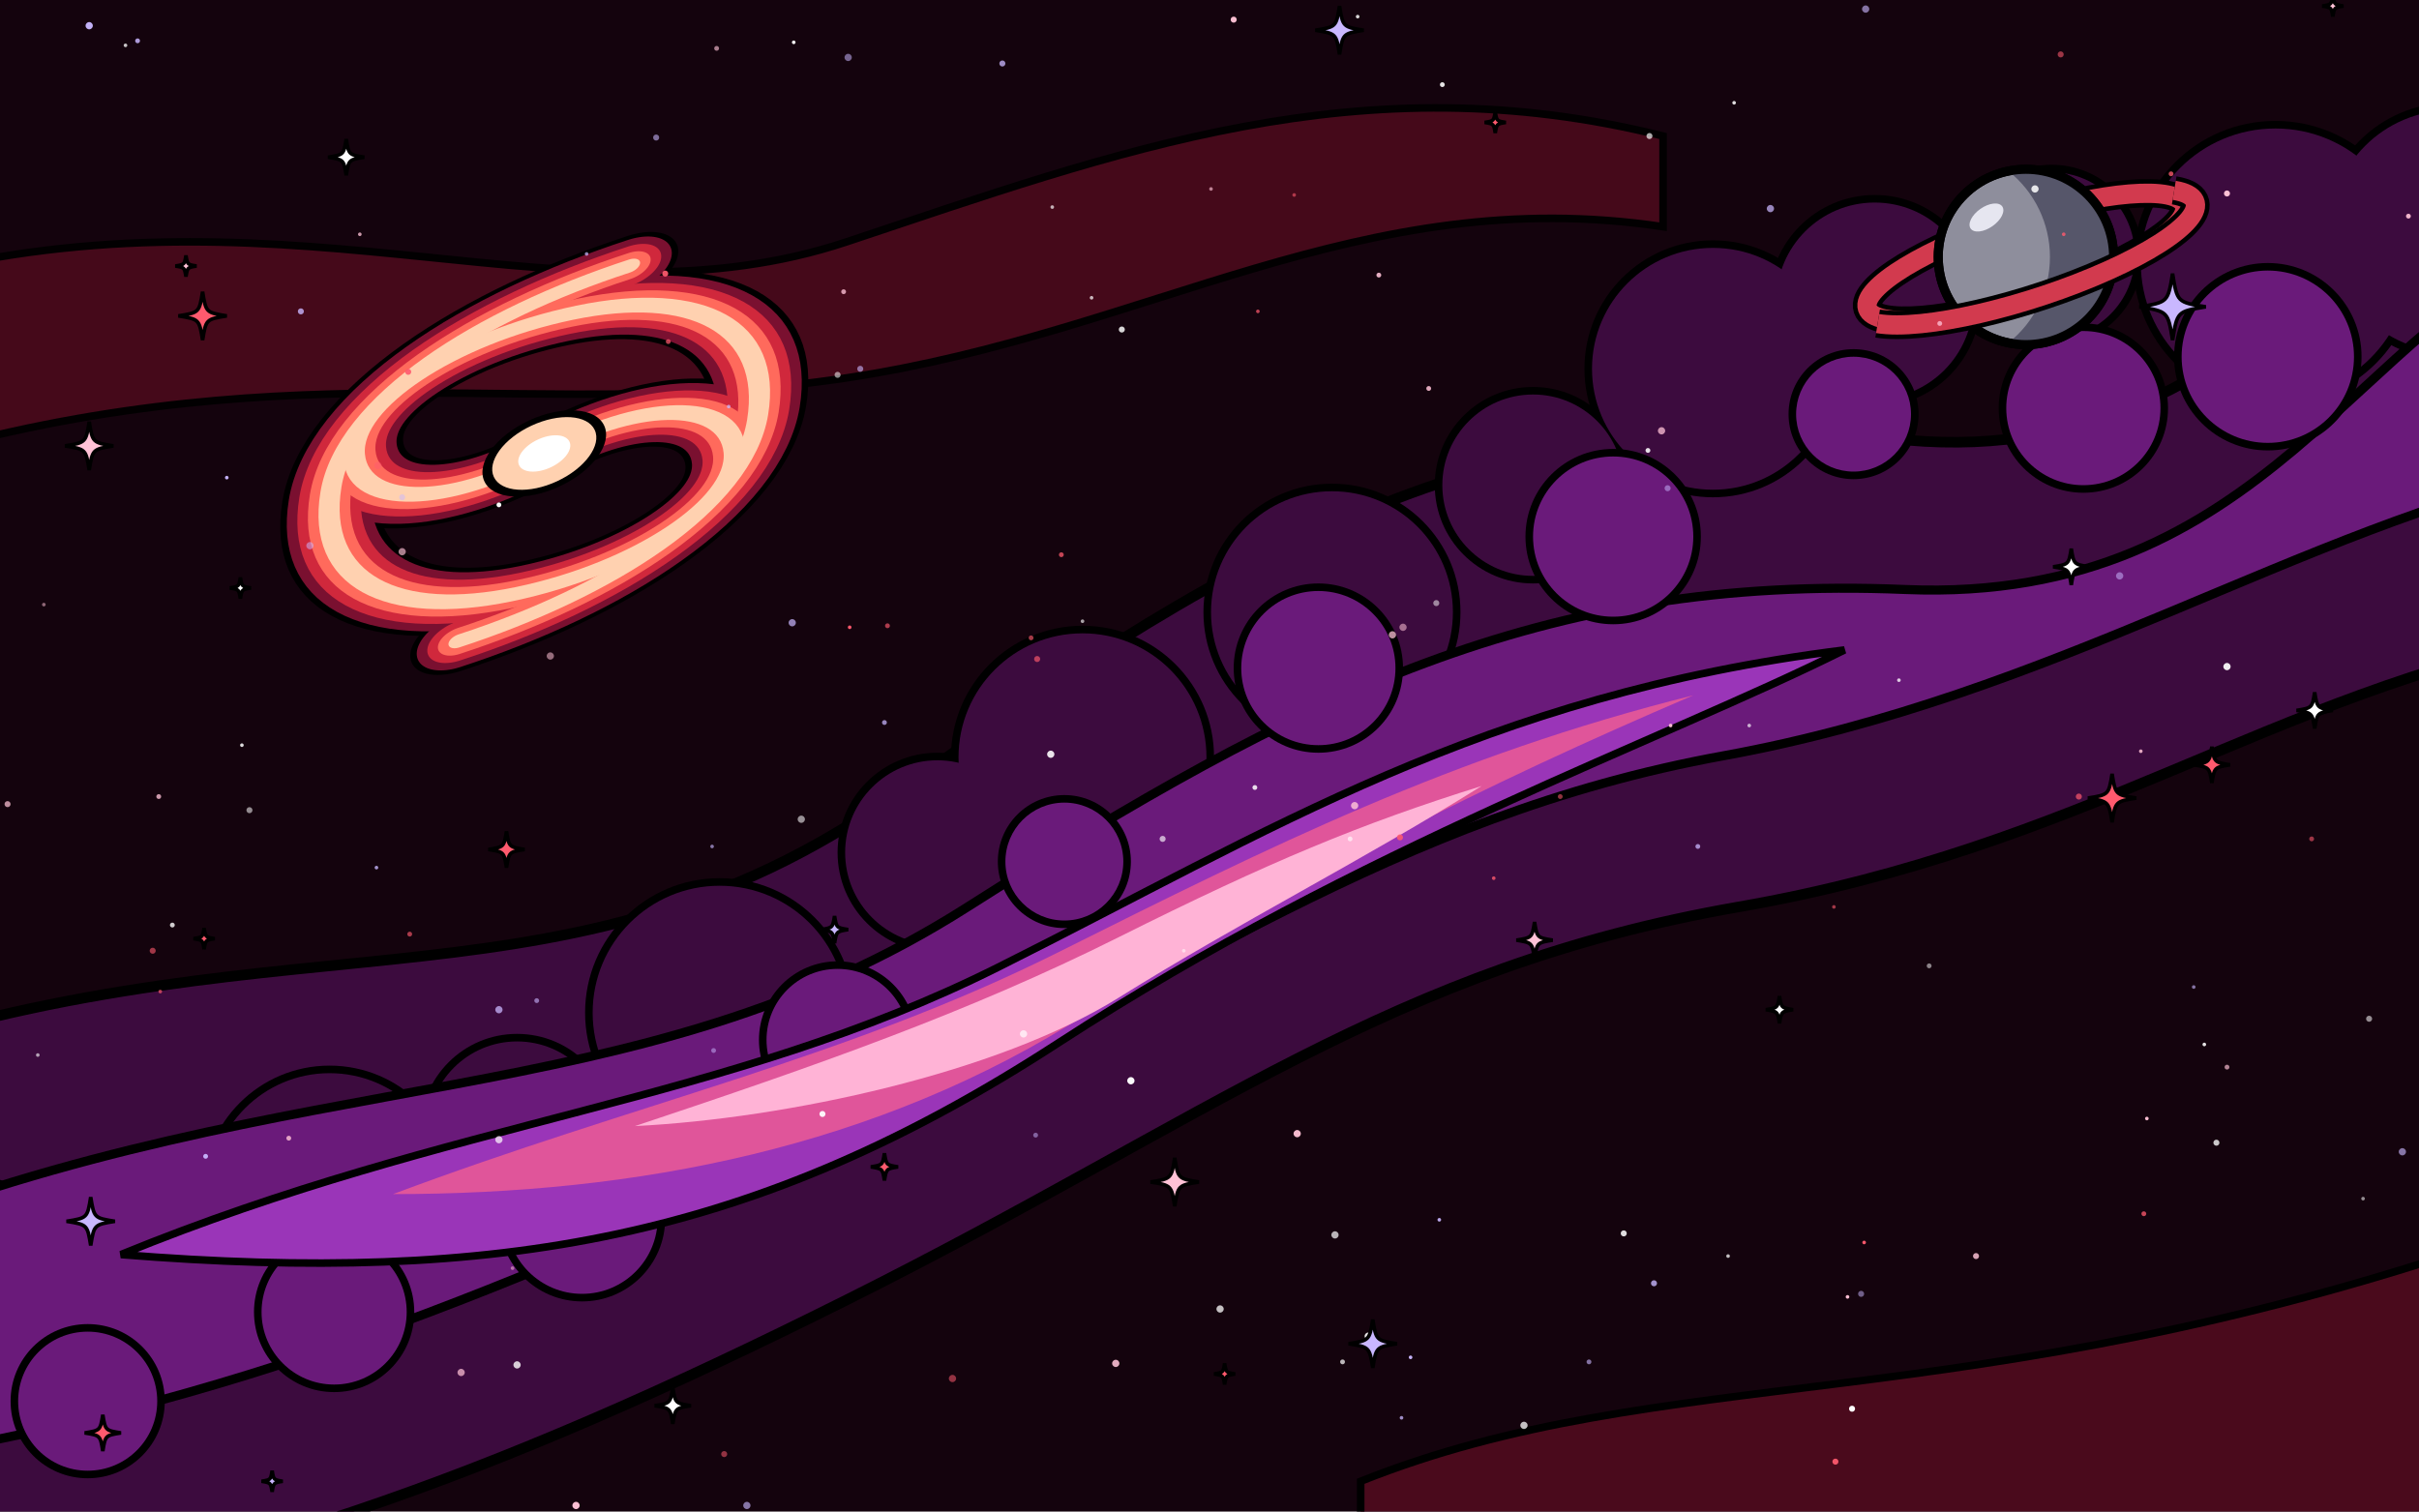
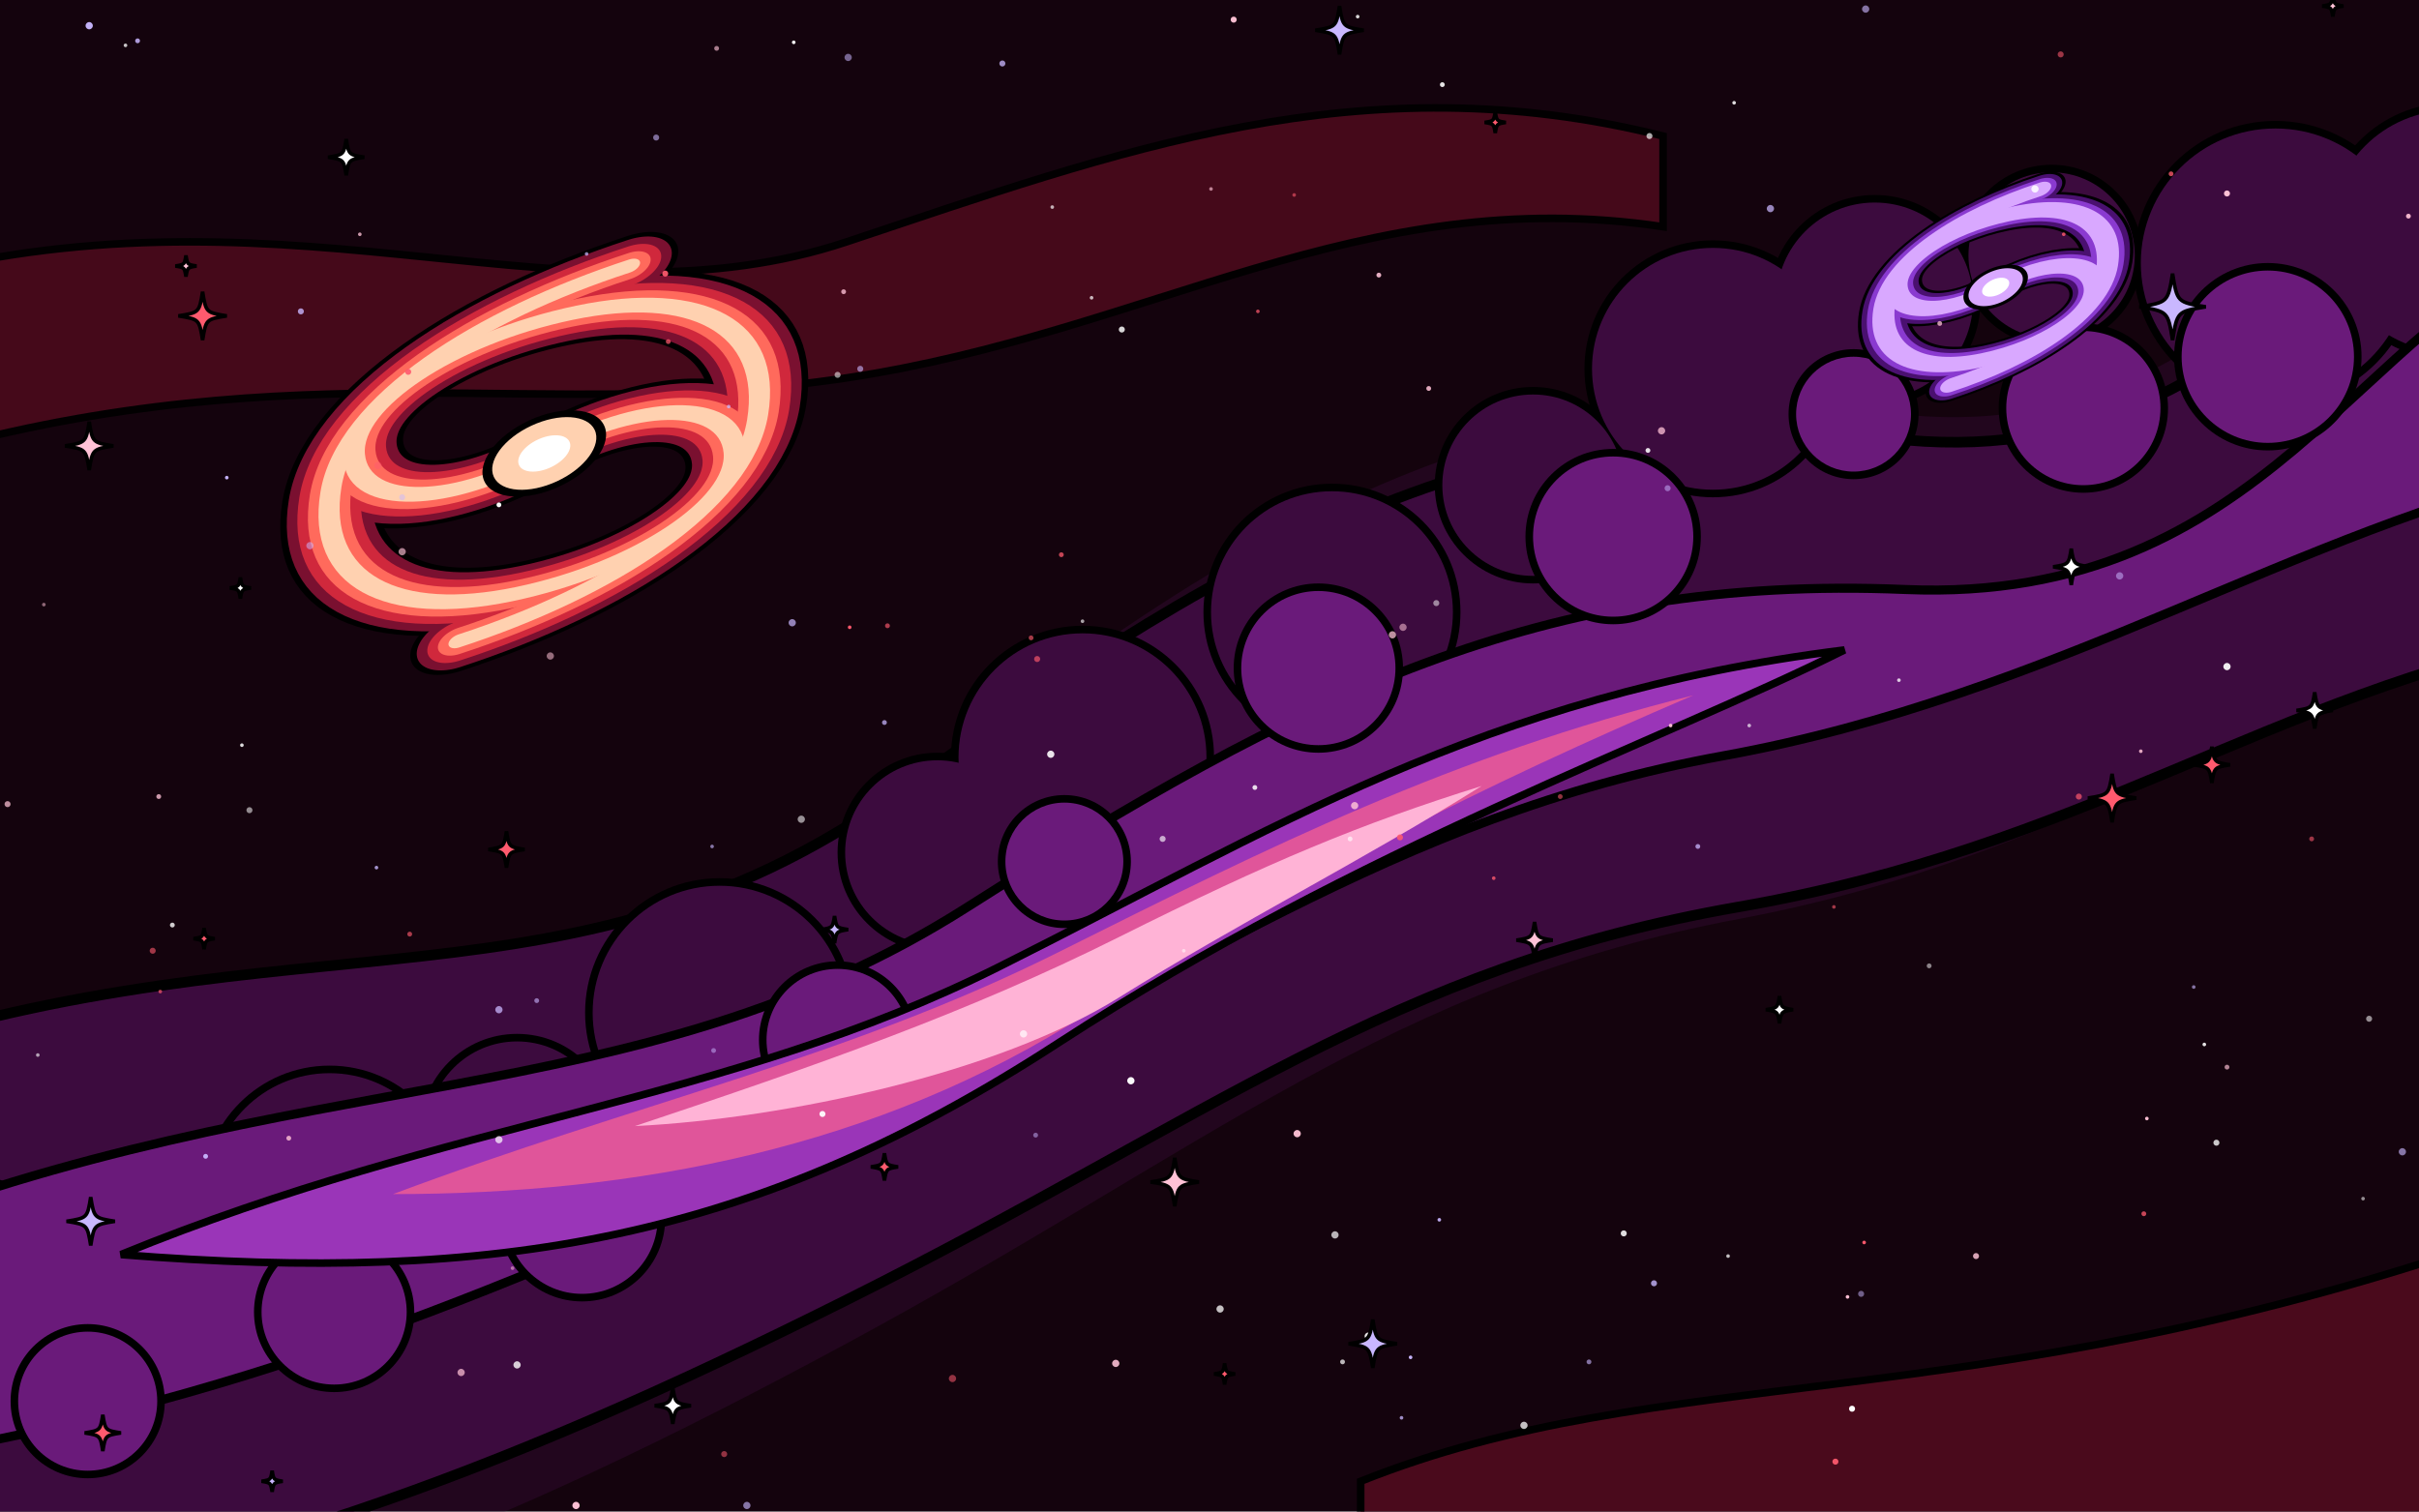
<svg xmlns="http://www.w3.org/2000/svg" viewBox="0 0 1600 1000" preserveAspectRatio="xMidYMid slice">
  <rect width="1600" height="1000" fill="#14030d" />
  <path d="M-50 180C200 120 380 220 560 160S900 40 1100 90L1100 150C900 120 760 220 560 250S200 230-50 300Z" fill="#4a0a1c" stroke="#000" stroke-width="5" opacity=".9" />
  <path d="M900 980C1100 900 1300 940 1650 820L1650 1050L900 1050Z" fill="#4a0a1c" stroke="#000" stroke-width="5" />
+   <path d="M-100 700C200 600 380 680 600 520S1000 260 1250 290S1600 80 1700 20L1700 420C1500 460 1380 560 1150 600S800 740 560 860S150 1040-100 1080Z" transform="translate(0 -40) scale(1 1.08)" fill="#3c0b3e" opacity=".35" />
  <path d="M-100 700C200 600 380 680 600 520S1000 260 1250 290S1600 80 1700 20L1700 420C1500 460 1380 560 1150 600S800 740 560 860S150 1040-100 1080Z" fill="#3c0b3e" stroke="#000" stroke-width="7" />
  <circle cx="-24" cy="859" r="82" fill="#000" />
  <circle cx="136" cy="821" r="64" fill="#000" />
  <circle cx="218" cy="789" r="84" fill="#000" />
  <circle cx="342" cy="748" r="64" fill="#000" />
  <circle cx="476" cy="670" r="89" fill="#000" />
  <circle cx="620" cy="564" r="66" fill="#000" />
  <circle cx="716" cy="501" r="87" fill="#000" />
  <circle cx="881" cy="405" r="85" fill="#000" />
  <circle cx="1014" cy="321" r="65" fill="#000" />
  <circle cx="1133" cy="244" r="85" fill="#000" />
  <circle cx="1240" cy="199" r="70" fill="#000" />
  <circle cx="1357" cy="169" r="60" fill="#000" />
  <circle cx="1505" cy="174" r="94" fill="#000" />
  <circle cx="1621" cy="153" r="85" fill="#000" />
  <circle cx="-24" cy="859" r="77" fill="#3c0b3e" />
  <circle cx="136" cy="821" r="59" fill="#3c0b3e" />
  <circle cx="218" cy="789" r="79" fill="#3c0b3e" />
  <circle cx="342" cy="748" r="59" fill="#3c0b3e" />
  <circle cx="476" cy="670" r="84" fill="#3c0b3e" />
  <circle cx="620" cy="564" r="61" fill="#3c0b3e" />
  <circle cx="716" cy="501" r="82" fill="#3c0b3e" />
  <circle cx="881" cy="405" r="80" fill="#3c0b3e" />
  <circle cx="1014" cy="321" r="60" fill="#3c0b3e" />
  <circle cx="1133" cy="244" r="80" fill="#3c0b3e" />
  <circle cx="1240" cy="199" r="65" fill="#3c0b3e" />
  <circle cx="1357" cy="169" r="55" fill="#3c0b3e" />
  <circle cx="1505" cy="174" r="89" fill="#3c0b3e" />
  <circle cx="1621" cy="153" r="80" fill="#3c0b3e" />
  <path d="M-100 820C200 700 420 740 640 600S1020 380 1260 390S1560 210 1700 160L1700 310C1520 350 1360 460 1140 500S780 650 560 750S160 930-100 970Z" fill="#6a1a7a" stroke="#000" stroke-width="6" />
  <circle cx="58" cy="927" r="51" fill="#000" />
  <circle cx="221" cy="868" r="53" fill="#000" />
  <circle cx="385" cy="806" r="55" fill="#000" />
  <circle cx="554" cy="688" r="52" fill="#000" />
  <circle cx="704" cy="570" r="44" fill="#000" />
  <circle cx="872" cy="442" r="56" fill="#000" />
  <circle cx="1067" cy="355" r="58" fill="#000" />
  <circle cx="1226" cy="274" r="43" fill="#000" />
  <circle cx="1378" cy="270" r="56" fill="#000" />
  <circle cx="1500" cy="236" r="62" fill="#000" />
  <circle cx="58" cy="927" r="46" fill="#6a1a7a" />
  <circle cx="221" cy="868" r="48" fill="#6a1a7a" />
  <circle cx="385" cy="806" r="50" fill="#6a1a7a" />
  <circle cx="554" cy="688" r="47" fill="#6a1a7a" />
  <circle cx="704" cy="570" r="39" fill="#6a1a7a" />
  <circle cx="872" cy="442" r="51" fill="#6a1a7a" />
  <circle cx="1067" cy="355" r="53" fill="#6a1a7a" />
  <circle cx="1226" cy="274" r="38" fill="#6a1a7a" />
  <circle cx="1378" cy="270" r="51" fill="#6a1a7a" />
  <circle cx="1500" cy="236" r="57" fill="#6a1a7a" />
  <path d="M80 830C300 740 480 730 660 640S980 460 1220 430C1100 490 900 560 700 690S330 850 80 830Z" fill="#9a35b8" stroke="#000" stroke-width="5" />
  <path d="M260 790C420 730 560 700 700 630S960 500 1120 460C980 520 860 580 720 670S420 790 260 790Z" fill="#e0559a" />
  <path d="M420 745C540 705 640 670 740 620S900 545 980 520C900 570 820 610 740 660S520 740 420 745Z" fill="#ffb3d6" />
  <g transform="translate(360 300) rotate(-25) scale(1.15 0.6325)">
    <path d="M0 0C-60 10-110-30-100-80S-20-150 50-120S150-20 120 60S0 160-90 140" fill="none" stroke="#000" stroke-width="60" stroke-linecap="round" />
    <path d="M0 0C60-10 110 30 100 80S20 150-50 120S-150 20-120-60S0-160 90-140" fill="none" stroke="#000" stroke-width="60" stroke-linecap="round" />
    <path d="M0 0C60-10 110 30 100 80S20 150-50 120S-150 20-120-60S0-160 90-140" fill="none" stroke="#7a1030" stroke-width="52" stroke-linecap="round" />
    <path d="M0 0C-60 10-110-30-100-80S-20-150 50-120S150-20 120 60S0 160-90 140" fill="none" stroke="#7a1030" stroke-width="52" stroke-linecap="round" />
    <path d="M0 0C60-10 110 30 100 80S20 150-50 120S-150 20-120-60S0-160 90-140" fill="none" stroke="#d0283c" stroke-width="39" stroke-linecap="round" />
    <path d="M0 0C-60 10-110-30-100-80S-20-150 50-120S150-20 120 60S0 160-90 140" fill="none" stroke="#d0283c" stroke-width="39" stroke-linecap="round" />
    <path d="M0 0C60-10 110 30 100 80S20 150-50 120S-150 20-120-60S0-160 90-140" fill="none" stroke="#ff6a5c" stroke-width="26" stroke-linecap="round" />
    <path d="M0 0C-60 10-110-30-100-80S-20-150 50-120S150-20 120 60S0 160-90 140" fill="none" stroke="#ff6a5c" stroke-width="26" stroke-linecap="round" />
    <path d="M0 0C60-10 110 30 100 80S20 150-50 120S-150 20-120-60S0-160 90-140" fill="none" stroke="#ffd1b0" stroke-width="13" stroke-linecap="round" />
    <path d="M0 0C-60 10-110-30-100-80S-20-150 50-120S150-20 120 60S0 160-90 140" fill="none" stroke="#ffd1b0" stroke-width="13" stroke-linecap="round" />
    <circle r="38" fill="#000" />
    <circle r="32" fill="#ffd1b0" />
    <circle r="16" fill="#fff" />
  </g>
-   <g transform="translate(1340 170)">
-     <ellipse rx="110.2" ry="26.1" transform="rotate(-18)" fill="none" stroke="#000" stroke-width="18.76" />
-     <ellipse rx="110.2" ry="26.1" transform="rotate(-18)" fill="none" stroke="#d23a4e" stroke-width="12.76" />
-     <circle r="58" fill="#8e8e9c" stroke="#000" stroke-width="6" />
-     <path d="M-11.6 -56.84A58 58 0 0 1 58 0A58 58 0 0 1 -11.6 56.84A72.5 72.5 0 0 0 -11.6 -56.84Z" fill="#56566a" />
-     <circle r="58" fill="none" stroke="#000" stroke-width="6" />
-     <ellipse cx="-26.1" cy="-26.1" rx="12.76" ry="6.96" transform="rotate(-35 -26.1 -26.1)" fill="#e6e6f0" />
-     <path d="M-106.894 11.6A110.2 26.1 0 0 0 106.894 -11.6" transform="rotate(-18)" fill="none" stroke="#000" stroke-width="18.76" />
-     <path d="M-106.894 11.6A110.2 26.1 0 0 0 106.894 -11.6" transform="rotate(-18)" fill="none" stroke="#d23a4e" stroke-width="12.76" />
+   <g transform="translate(1320 190) rotate(-25) scale(0.6 0.33)">
+     <path d="M0 0C-60 10-110-30-100-80S-20-150 50-120S150-20 120 60S0 160-90 140" fill="none" stroke="#000" stroke-width="60" stroke-linecap="round" />
+     <path d="M0 0C60-10 110 30 100 80S20 150-50 120S-150 20-120-60S0-160 90-140" fill="none" stroke="#000" stroke-width="60" stroke-linecap="round" />
+     <path d="M0 0C60-10 110 30 100 80S20 150-50 120S-150 20-120-60S0-160 90-140" fill="none" stroke="#4a1070" stroke-width="52" stroke-linecap="round" />
+     <path d="M0 0C-60 10-110-30-100-80S-20-150 50-120S150-20 120 60S0 160-90 140" fill="none" stroke="#4a1070" stroke-width="52" stroke-linecap="round" />
+     <path d="M0 0C60-10 110 30 100 80S20 150-50 120S-150 20-120-60S0-160 90-140" fill="none" stroke="#8a3ad0" stroke-width="39" stroke-linecap="round" />
+     <path d="M0 0C-60 10-110-30-100-80S-20-150 50-120S150-20 120 60S0 160-90 140" fill="none" stroke="#8a3ad0" stroke-width="39" stroke-linecap="round" />
+     <path d="M0 0C60-10 110 30 100 80S20 150-50 120S-150 20-120-60S0-160 90-140" fill="none" stroke="#d9a8ff" stroke-width="26" stroke-linecap="round" />
+     <path d="M0 0C-60 10-110-30-100-80S-20-150 50-120S150-20 120 60S0 160-90 140" fill="none" stroke="#d9a8ff" stroke-width="26" stroke-linecap="round" />
+     <circle r="38" fill="#000" />
+     <circle r="32" fill="#d9a8ff" />
+     <circle r="16" fill="#fff" />
  </g>
  <circle cx="1418" cy="803" r="1.6" fill="#ff5a6e" opacity="0.76" />
  <circle cx="1051" cy="901" r="1.6" fill="#c9b7ff" opacity="0.61" />
  <circle cx="988" cy="581" r="1.2" fill="#ff5a6e" opacity="0.79" />
  <circle cx="912" cy="182" r="1.6" fill="#ffc2d6" opacity="0.89" />
  <circle cx="888" cy="901" r="1.6" fill="#ffffff" opacity="0.71" />
  <circle cx="952" cy="807" r="1.2" fill="#c9b7ff" opacity="0.91" />
  <circle cx="1032" cy="527" r="1.6" fill="#ff5a6e" opacity="0.56" />
  <circle cx="482" cy="269" r="1.2" fill="#c9b7ff" opacity="0.76" />
  <circle cx="1363" cy="36" r="2" fill="#ff5a6e" opacity="0.58" />
  <circle cx="896" cy="533" r="2.4" fill="#ffc2d6" opacity="0.83" />
  <circle cx="474" cy="32" r="1.6" fill="#ffc2d6" opacity="0.63" />
  <circle cx="1094" cy="849" r="2" fill="#c9b7ff" opacity="0.79" />
  <circle cx="569" cy="244" r="2" fill="#c9b7ff" opacity="0.60" />
  <circle cx="561" cy="38" r="2.4" fill="#c9b7ff" opacity="0.54" />
  <circle cx="1213" cy="600" r="1.2" fill="#ff5a6e" opacity="0.60" />
  <circle cx="769" cy="555" r="2" fill="#ffffff" opacity="0.64" />
  <circle cx="696" cy="137" r="1.2" fill="#ffffff" opacity="0.68" />
  <circle cx="250" cy="308" r="2.4" fill="#ff5a6e" opacity="0.52" />
  <circle cx="205" cy="361" r="2.4" fill="#c9b7ff" opacity="0.52" />
  <circle cx="856" cy="129" r="1.2" fill="#ff5a6e" opacity="0.58" />
  <circle cx="1420" cy="740" r="1.2" fill="#ffc2d6" opacity="0.96" />
  <circle cx="1091" cy="90" r="2" fill="#ffffff" opacity="0.67" />
  <circle cx="1283" cy="214" r="1.6" fill="#ffc2d6" opacity="0.76" />
  <circle cx="1473" cy="441" r="2.4" fill="#ffffff" opacity="0.92" />
  <circle cx="1436" cy="115" r="1.6" fill="#ff5a6e" opacity="0.77" />
  <circle cx="479" cy="962" r="2" fill="#ff5a6e" opacity="0.54" />
  <circle cx="83" cy="30" r="1.2" fill="#ffffff" opacity="0.76" />
  <circle cx="434" cy="91" r="2" fill="#c9b7ff" opacity="0.58" />
  <circle cx="1567" cy="674" r="2" fill="#ffffff" opacity="0.55" />
  <circle cx="494" cy="996" r="2.4" fill="#c9b7ff" opacity="0.63" />
  <circle cx="1256" cy="450" r="1.2" fill="#ffffff" opacity="0.77" />
  <circle cx="442" cy="226" r="1.6" fill="#ff5a6e" opacity="0.71" />
  <circle cx="1589" cy="762" r="2.4" fill="#c9b7ff" opacity="0.63" />
  <circle cx="738" cy="902" r="2.4" fill="#ffc2d6" opacity="0.88" />
  <circle cx="1143" cy="831" r="1.2" fill="#ffffff" opacity="0.74" />
  <circle cx="801" cy="125" r="1.2" fill="#ffc2d6" opacity="0.65" />
  <circle cx="1416" cy="497" r="1.2" fill="#ffc2d6" opacity="0.85" />
  <circle cx="1458" cy="691" r="1.2" fill="#ffffff" opacity="0.89" />
  <circle cx="1090" cy="298" r="1.6" fill="#ffffff" opacity="0.87" />
  <circle cx="685" cy="751" r="1.6" fill="#c9b7ff" opacity="0.51" />
  <circle cx="150" cy="316" r="1.2" fill="#c9b7ff" opacity="0.95" />
  <circle cx="1451" cy="653" r="1.2" fill="#c9b7ff" opacity="0.62" />
  <circle cx="816" cy="13" r="2" fill="#ffc2d6" opacity="0.97" />
  <circle cx="1307" cy="831" r="2" fill="#ffc2d6" opacity="0.83" />
  <circle cx="945" cy="257" r="1.6" fill="#ffc2d6" opacity="0.86" />
  <circle cx="954" cy="56" r="1.6" fill="#ffffff" opacity="0.89" />
  <circle cx="1402" cy="381" r="2.4" fill="#c9b7ff" opacity="0.53" />
  <circle cx="1375" cy="527" r="2" fill="#ff5a6e" opacity="0.69" />
  <circle cx="199" cy="206" r="2" fill="#c9b7ff" opacity="0.79" />
  <circle cx="1225" cy="932" r="2" fill="#ffffff" opacity="0.99" />
  <circle cx="716" cy="411" r="1.2" fill="#ffffff" opacity="0.63" />
  <circle cx="5" cy="532" r="2" fill="#ffc2d6" opacity="0.72" />
  <circle cx="898" cy="11" r="1.2" fill="#ffffff" opacity="0.83" />
  <circle cx="1529" cy="555" r="1.6" fill="#ff5a6e" opacity="0.58" />
  <circle cx="25" cy="698" r="1.2" fill="#ffffff" opacity="0.62" />
  <circle cx="905" cy="884" r="2.4" fill="#ffffff" opacity="0.90" />
  <circle cx="1365" cy="155" r="1.2" fill="#ff5a6e" opacity="0.81" />
  <circle cx="830" cy="521" r="1.6" fill="#ffffff" opacity="0.85" />
  <circle cx="682" cy="422" r="1.6" fill="#ff5a6e" opacity="0.64" />
  <circle cx="926" cy="554" r="2" fill="#ff5a6e" opacity="0.87" />
  <circle cx="339" cy="839" r="1.2" fill="#ffc2d6" opacity="0.52" />
  <circle cx="191" cy="753" r="1.6" fill="#ffc2d6" opacity="0.81" />
  <circle cx="160" cy="493" r="1.2" fill="#ffffff" opacity="0.85" />
  <circle cx="921" cy="420" r="2.4" fill="#ffc2d6" opacity="0.74" />
  <circle cx="1346" cy="125" r="2.4" fill="#ffffff" opacity="0.85" />
  <circle cx="1231" cy="856" r="2" fill="#c9b7ff" opacity="0.51" />
  <circle cx="1473" cy="706" r="1.6" fill="#ffc2d6" opacity="0.67" />
  <circle cx="686" cy="436" r="2" fill="#ff5a6e" opacity="0.66" />
  <circle cx="558" cy="193" r="1.6" fill="#ffc2d6" opacity="0.78" />
  <circle cx="1008" cy="943" r="2.4" fill="#ffffff" opacity="0.75" />
  <circle cx="883" cy="817" r="2.4" fill="#ffffff" opacity="0.70" />
  <circle cx="630" cy="912" r="2.4" fill="#ff5a6e" opacity="0.54" />
  <circle cx="388" cy="168" r="1.2" fill="#c9b7ff" opacity="0.72" />
  <circle cx="858" cy="750" r="2.4" fill="#ffc2d6" opacity="0.95" />
  <circle cx="893" cy="555" r="1.6" fill="#ffffff" opacity="0.62" />
  <circle cx="695" cy="499" r="2.4" fill="#ffffff" opacity="0.89" />
  <circle cx="305" cy="908" r="2.4" fill="#ffc2d6" opacity="0.72" />
  <circle cx="330" cy="754" r="2.4" fill="#ffffff" opacity="0.70" />
  <circle cx="355" cy="662" r="1.6" fill="#c9b7ff" opacity="0.60" />
  <circle cx="59" cy="17" r="2.4" fill="#c9b7ff" opacity="0.96" />
  <circle cx="807" cy="866" r="2.4" fill="#ffffff" opacity="0.75" />
  <circle cx="783" cy="629" r="1.2" fill="#ffffff" opacity="0.53" />
  <circle cx="1276" cy="639" r="1.6" fill="#ffffff" opacity="0.51" />
  <circle cx="1123" cy="560" r="1.6" fill="#c9b7ff" opacity="0.74" />
  <circle cx="663" cy="42" r="2" fill="#c9b7ff" opacity="0.76" />
  <circle cx="238" cy="155" r="1.2" fill="#ffc2d6" opacity="0.78" />
  <circle cx="472" cy="695" r="1.6" fill="#c9b7ff" opacity="0.50" />
  <circle cx="1147" cy="68" r="1.2" fill="#ffffff" opacity="0.86" />
  <circle cx="105" cy="527" r="1.6" fill="#ffc2d6" opacity="0.78" />
  <circle cx="91" cy="27" r="1.6" fill="#c9b7ff" opacity="0.84" />
  <circle cx="1593" cy="143" r="1.6" fill="#ffc2d6" opacity="0.92" />
  <circle cx="927" cy="938" r="1.2" fill="#c9b7ff" opacity="0.76" />
  <circle cx="271" cy="618" r="1.6" fill="#ff5a6e" opacity="0.64" />
  <circle cx="1234" cy="6" r="2.4" fill="#c9b7ff" opacity="0.62" />
  <circle cx="1074" cy="816" r="2" fill="#ffffff" opacity="0.86" />
  <circle cx="742" cy="218" r="2" fill="#ffffff" opacity="0.83" />
  <circle cx="1473" cy="128" r="2" fill="#ffc2d6" opacity="0.99" />
  <circle cx="29" cy="400" r="1.2" fill="#ffc2d6" opacity="0.52" />
  <circle cx="525" cy="28" r="1.2" fill="#ffffff" opacity="0.97" />
  <circle cx="136" cy="765" r="1.6" fill="#c9b7ff" opacity="0.94" />
  <circle cx="748" cy="715" r="2.4" fill="#ffffff" opacity="0.98" />
  <circle cx="544" cy="737" r="2" fill="#ffffff" opacity="0.94" />
  <circle cx="1222" cy="858" r="1.2" fill="#ffc2d6" opacity="0.98" />
  <circle cx="249" cy="574" r="1.2" fill="#c9b7ff" opacity="0.79" />
  <circle cx="1099" cy="285" r="2.4" fill="#ffc2d6" opacity="0.75" />
  <circle cx="165" cy="536" r="2" fill="#ffffff" opacity="0.54" />
  <circle cx="722" cy="197" r="1.2" fill="#ffffff" opacity="0.71" />
  <circle cx="114" cy="612" r="1.6" fill="#ffffff" opacity="0.80" />
  <circle cx="1103" cy="323" r="2" fill="#c9b7ff" opacity="0.51" />
  <circle cx="266" cy="329" r="2" fill="#c9b7ff" opacity="0.50" />
  <circle cx="677" cy="684" r="2.4" fill="#ffffff" opacity="0.68" />
  <circle cx="266" cy="365" r="2.4" fill="#ffc2d6" opacity="0.65" />
  <circle cx="1157" cy="480" r="1.2" fill="#ffffff" opacity="0.66" />
  <circle cx="270" cy="246" r="2" fill="#ff5a6e" opacity="0.90" />
  <circle cx="950" cy="399" r="2" fill="#ffffff" opacity="0.51" />
  <circle cx="1466" cy="756" r="2" fill="#ffffff" opacity="0.78" />
  <circle cx="1171" cy="138" r="2.4" fill="#c9b7ff" opacity="0.72" />
  <circle cx="471" cy="560" r="1.2" fill="#c9b7ff" opacity="0.64" />
  <circle cx="364" cy="434" r="2.4" fill="#ffc2d6" opacity="0.55" />
  <circle cx="330" cy="334" r="1.6" fill="#ffffff" opacity="0.98" />
  <circle cx="554" cy="248" r="2" fill="#ffffff" opacity="0.54" />
  <circle cx="524" cy="412" r="2.4" fill="#c9b7ff" opacity="0.70" />
  <circle cx="587" cy="414" r="1.6" fill="#ff5a6e" opacity="0.65" />
  <circle cx="1105" cy="480" r="1.2" fill="#ffc2d6" opacity="0.95" />
  <circle cx="106" cy="656" r="1.2" fill="#ff5a6e" opacity="0.68" />
  <circle cx="928" cy="415" r="2.4" fill="#ffc2d6" opacity="0.55" />
  <circle cx="342" cy="903" r="2.4" fill="#ffffff" opacity="0.80" />
  <circle cx="330" cy="668" r="2.4" fill="#c9b7ff" opacity="0.74" />
  <circle cx="832" cy="206" r="1.2" fill="#ff5a6e" opacity="0.72" />
  <circle cx="702" cy="367" r="1.6" fill="#ff5a6e" opacity="0.75" />
  <circle cx="440" cy="181" r="2" fill="#ff5a6e" opacity="0.93" />
  <circle cx="1233" cy="822" r="1.2" fill="#ff5a6e" opacity="0.97" />
  <circle cx="1214" cy="967" r="2" fill="#ff5a6e" opacity="0.93" />
  <circle cx="585" cy="478" r="1.6" fill="#c9b7ff" opacity="0.73" />
  <circle cx="562" cy="415" r="1.2" fill="#ff5a6e" opacity="0.98" />
  <circle cx="1563" cy="793" r="1.2" fill="#ffffff" opacity="0.55" />
  <circle cx="381" cy="996" r="2.4" fill="#ffc2d6" opacity="0.98" />
  <circle cx="530" cy="542" r="2.4" fill="#ffffff" opacity="0.56" />
  <circle cx="933" cy="898" r="1.2" fill="#c9b7ff" opacity="0.97" />
  <circle cx="101" cy="629" r="2" fill="#ff5a6e" opacity="0.60" />
  <path d="M0-1C.14-.14 .14-.14 1 0C.14 .14 .14 .14 0 1C-.14 .14-.14 .14-1 0C-.14-.14-.14-.14 0-1Z" transform="translate(180 980) scale(7)" fill="#c9b7ff" stroke="#000" stroke-width="0.343" />
  <path d="M0-1C.14-.14 .14-.14 1 0C.14 .14 .14 .14 0 1C-.14 .14-.14 .14-1 0C-.14-.14-.14-.14 0-1Z" transform="translate(59 295) scale(16)" fill="#ffc2d6" stroke="#000" stroke-width="0.150" />
  <path d="M0-1C.14-.14 .14-.14 1 0C.14 .14 .14 .14 0 1C-.14 .14-.14 .14-1 0C-.14-.14-.14-.14 0-1Z" transform="translate(585 772) scale(9)" fill="#ff5a6e" stroke="#000" stroke-width="0.267" />
  <path d="M0-1C.14-.14 .14-.14 1 0C.14 .14 .14 .14 0 1C-.14 .14-.14 .14-1 0C-.14-.14-.14-.14 0-1Z" transform="translate(1397 528) scale(16)" fill="#ff5a6e" stroke="#000" stroke-width="0.150" />
  <path d="M0-1C.14-.14 .14-.14 1 0C.14 .14 .14 .14 0 1C-.14 .14-.14 .14-1 0C-.14-.14-.14-.14 0-1Z" transform="translate(1370 375) scale(12)" fill="#ffffff" stroke="#000" stroke-width="0.200" />
  <path d="M0-1C.14-.14 .14-.14 1 0C.14 .14 .14 .14 0 1C-.14 .14-.14 .14-1 0C-.14-.14-.14-.14 0-1Z" transform="translate(134 209) scale(16)" fill="#ff5a6e" stroke="#000" stroke-width="0.150" />
  <path d="M0-1C.14-.14 .14-.14 1 0C.14 .14 .14 .14 0 1C-.14 .14-.14 .14-1 0C-.14-.14-.14-.14 0-1Z" transform="translate(552 615) scale(9)" fill="#c9b7ff" stroke="#000" stroke-width="0.267" />
  <path d="M0-1C.14-.14 .14-.14 1 0C.14 .14 .14 .14 0 1C-.14 .14-.14 .14-1 0C-.14-.14-.14-.14 0-1Z" transform="translate(908 889) scale(16)" fill="#c9b7ff" stroke="#000" stroke-width="0.150" />
  <path d="M0-1C.14-.14 .14-.14 1 0C.14 .14 .14 .14 0 1C-.14 .14-.14 .14-1 0C-.14-.14-.14-.14 0-1Z" transform="translate(810 909) scale(7)" fill="#ff5a6e" stroke="#000" stroke-width="0.343" />
  <path d="M0-1C.14-.14 .14-.14 1 0C.14 .14 .14 .14 0 1C-.14 .14-.14 .14-1 0C-.14-.14-.14-.14 0-1Z" transform="translate(445 930) scale(12)" fill="#ffffff" stroke="#000" stroke-width="0.200" />
  <path d="M0-1C.14-.14 .14-.14 1 0C.14 .14 .14 .14 0 1C-.14 .14-.14 .14-1 0C-.14-.14-.14-.14 0-1Z" transform="translate(989 81) scale(7)" fill="#ff5a6e" stroke="#000" stroke-width="0.343" />
  <path d="M0-1C.14-.14 .14-.14 1 0C.14 .14 .14 .14 0 1C-.14 .14-.14 .14-1 0C-.14-.14-.14-.14 0-1Z" transform="translate(1177 668) scale(9)" fill="#ffffff" stroke="#000" stroke-width="0.267" />
  <path d="M0-1C.14-.14 .14-.14 1 0C.14 .14 .14 .14 0 1C-.14 .14-.14 .14-1 0C-.14-.14-.14-.14 0-1Z" transform="translate(886 20) scale(16)" fill="#c9b7ff" stroke="#000" stroke-width="0.150" />
  <path d="M0-1C.14-.14 .14-.14 1 0C.14 .14 .14 .14 0 1C-.14 .14-.14 .14-1 0C-.14-.14-.14-.14 0-1Z" transform="translate(1543 4) scale(7)" fill="#ffc2d6" stroke="#000" stroke-width="0.343" />
  <path d="M0-1C.14-.14 .14-.14 1 0C.14 .14 .14 .14 0 1C-.14 .14-.14 .14-1 0C-.14-.14-.14-.14 0-1Z" transform="translate(1463 506) scale(12)" fill="#ff5a6e" stroke="#000" stroke-width="0.200" />
  <path d="M0-1C.14-.14 .14-.14 1 0C.14 .14 .14 .14 0 1C-.14 .14-.14 .14-1 0C-.14-.14-.14-.14 0-1Z" transform="translate(60 808) scale(16)" fill="#c9b7ff" stroke="#000" stroke-width="0.150" />
  <path d="M0-1C.14-.14 .14-.14 1 0C.14 .14 .14 .14 0 1C-.14 .14-.14 .14-1 0C-.14-.14-.14-.14 0-1Z" transform="translate(159 389) scale(7)" fill="#ffffff" stroke="#000" stroke-width="0.343" />
  <path d="M0-1C.14-.14 .14-.14 1 0C.14 .14 .14 .14 0 1C-.14 .14-.14 .14-1 0C-.14-.14-.14-.14 0-1Z" transform="translate(777 782) scale(16)" fill="#ffc2d6" stroke="#000" stroke-width="0.150" />
  <path d="M0-1C.14-.14 .14-.14 1 0C.14 .14 .14 .14 0 1C-.14 .14-.14 .14-1 0C-.14-.14-.14-.14 0-1Z" transform="translate(229 104) scale(12)" fill="#ffffff" stroke="#000" stroke-width="0.200" />
  <path d="M0-1C.14-.14 .14-.14 1 0C.14 .14 .14 .14 0 1C-.14 .14-.14 .14-1 0C-.14-.14-.14-.14 0-1Z" transform="translate(68 948) scale(12)" fill="#ff5a6e" stroke="#000" stroke-width="0.200" />
  <path d="M0-1C.14-.14 .14-.14 1 0C.14 .14 .14 .14 0 1C-.14 .14-.14 .14-1 0C-.14-.14-.14-.14 0-1Z" transform="translate(1015 622) scale(12)" fill="#ffc2d6" stroke="#000" stroke-width="0.200" />
  <path d="M0-1C.14-.14 .14-.14 1 0C.14 .14 .14 .14 0 1C-.14 .14-.14 .14-1 0C-.14-.14-.14-.14 0-1Z" transform="translate(335 562) scale(12)" fill="#ff5a6e" stroke="#000" stroke-width="0.200" />
  <path d="M0-1C.14-.14 .14-.14 1 0C.14 .14 .14 .14 0 1C-.14 .14-.14 .14-1 0C-.14-.14-.14-.14 0-1Z" transform="translate(123 176) scale(7)" fill="#ffc2d6" stroke="#000" stroke-width="0.343" />
  <path d="M0-1C.14-.14 .14-.14 1 0C.14 .14 .14 .14 0 1C-.14 .14-.14 .14-1 0C-.14-.14-.14-.14 0-1Z" transform="translate(1437 203) scale(22)" fill="#c9b7ff" stroke="#000" stroke-width="0.109" />
  <path d="M0-1C.14-.14 .14-.14 1 0C.14 .14 .14 .14 0 1C-.14 .14-.14 .14-1 0C-.14-.14-.14-.14 0-1Z" transform="translate(1531 470) scale(12)" fill="#ffffff" stroke="#000" stroke-width="0.200" />
  <path d="M0-1C.14-.14 .14-.14 1 0C.14 .14 .14 .14 0 1C-.14 .14-.14 .14-1 0C-.14-.14-.14-.14 0-1Z" transform="translate(135 621) scale(7)" fill="#ff5a6e" stroke="#000" stroke-width="0.343" />
</svg>
